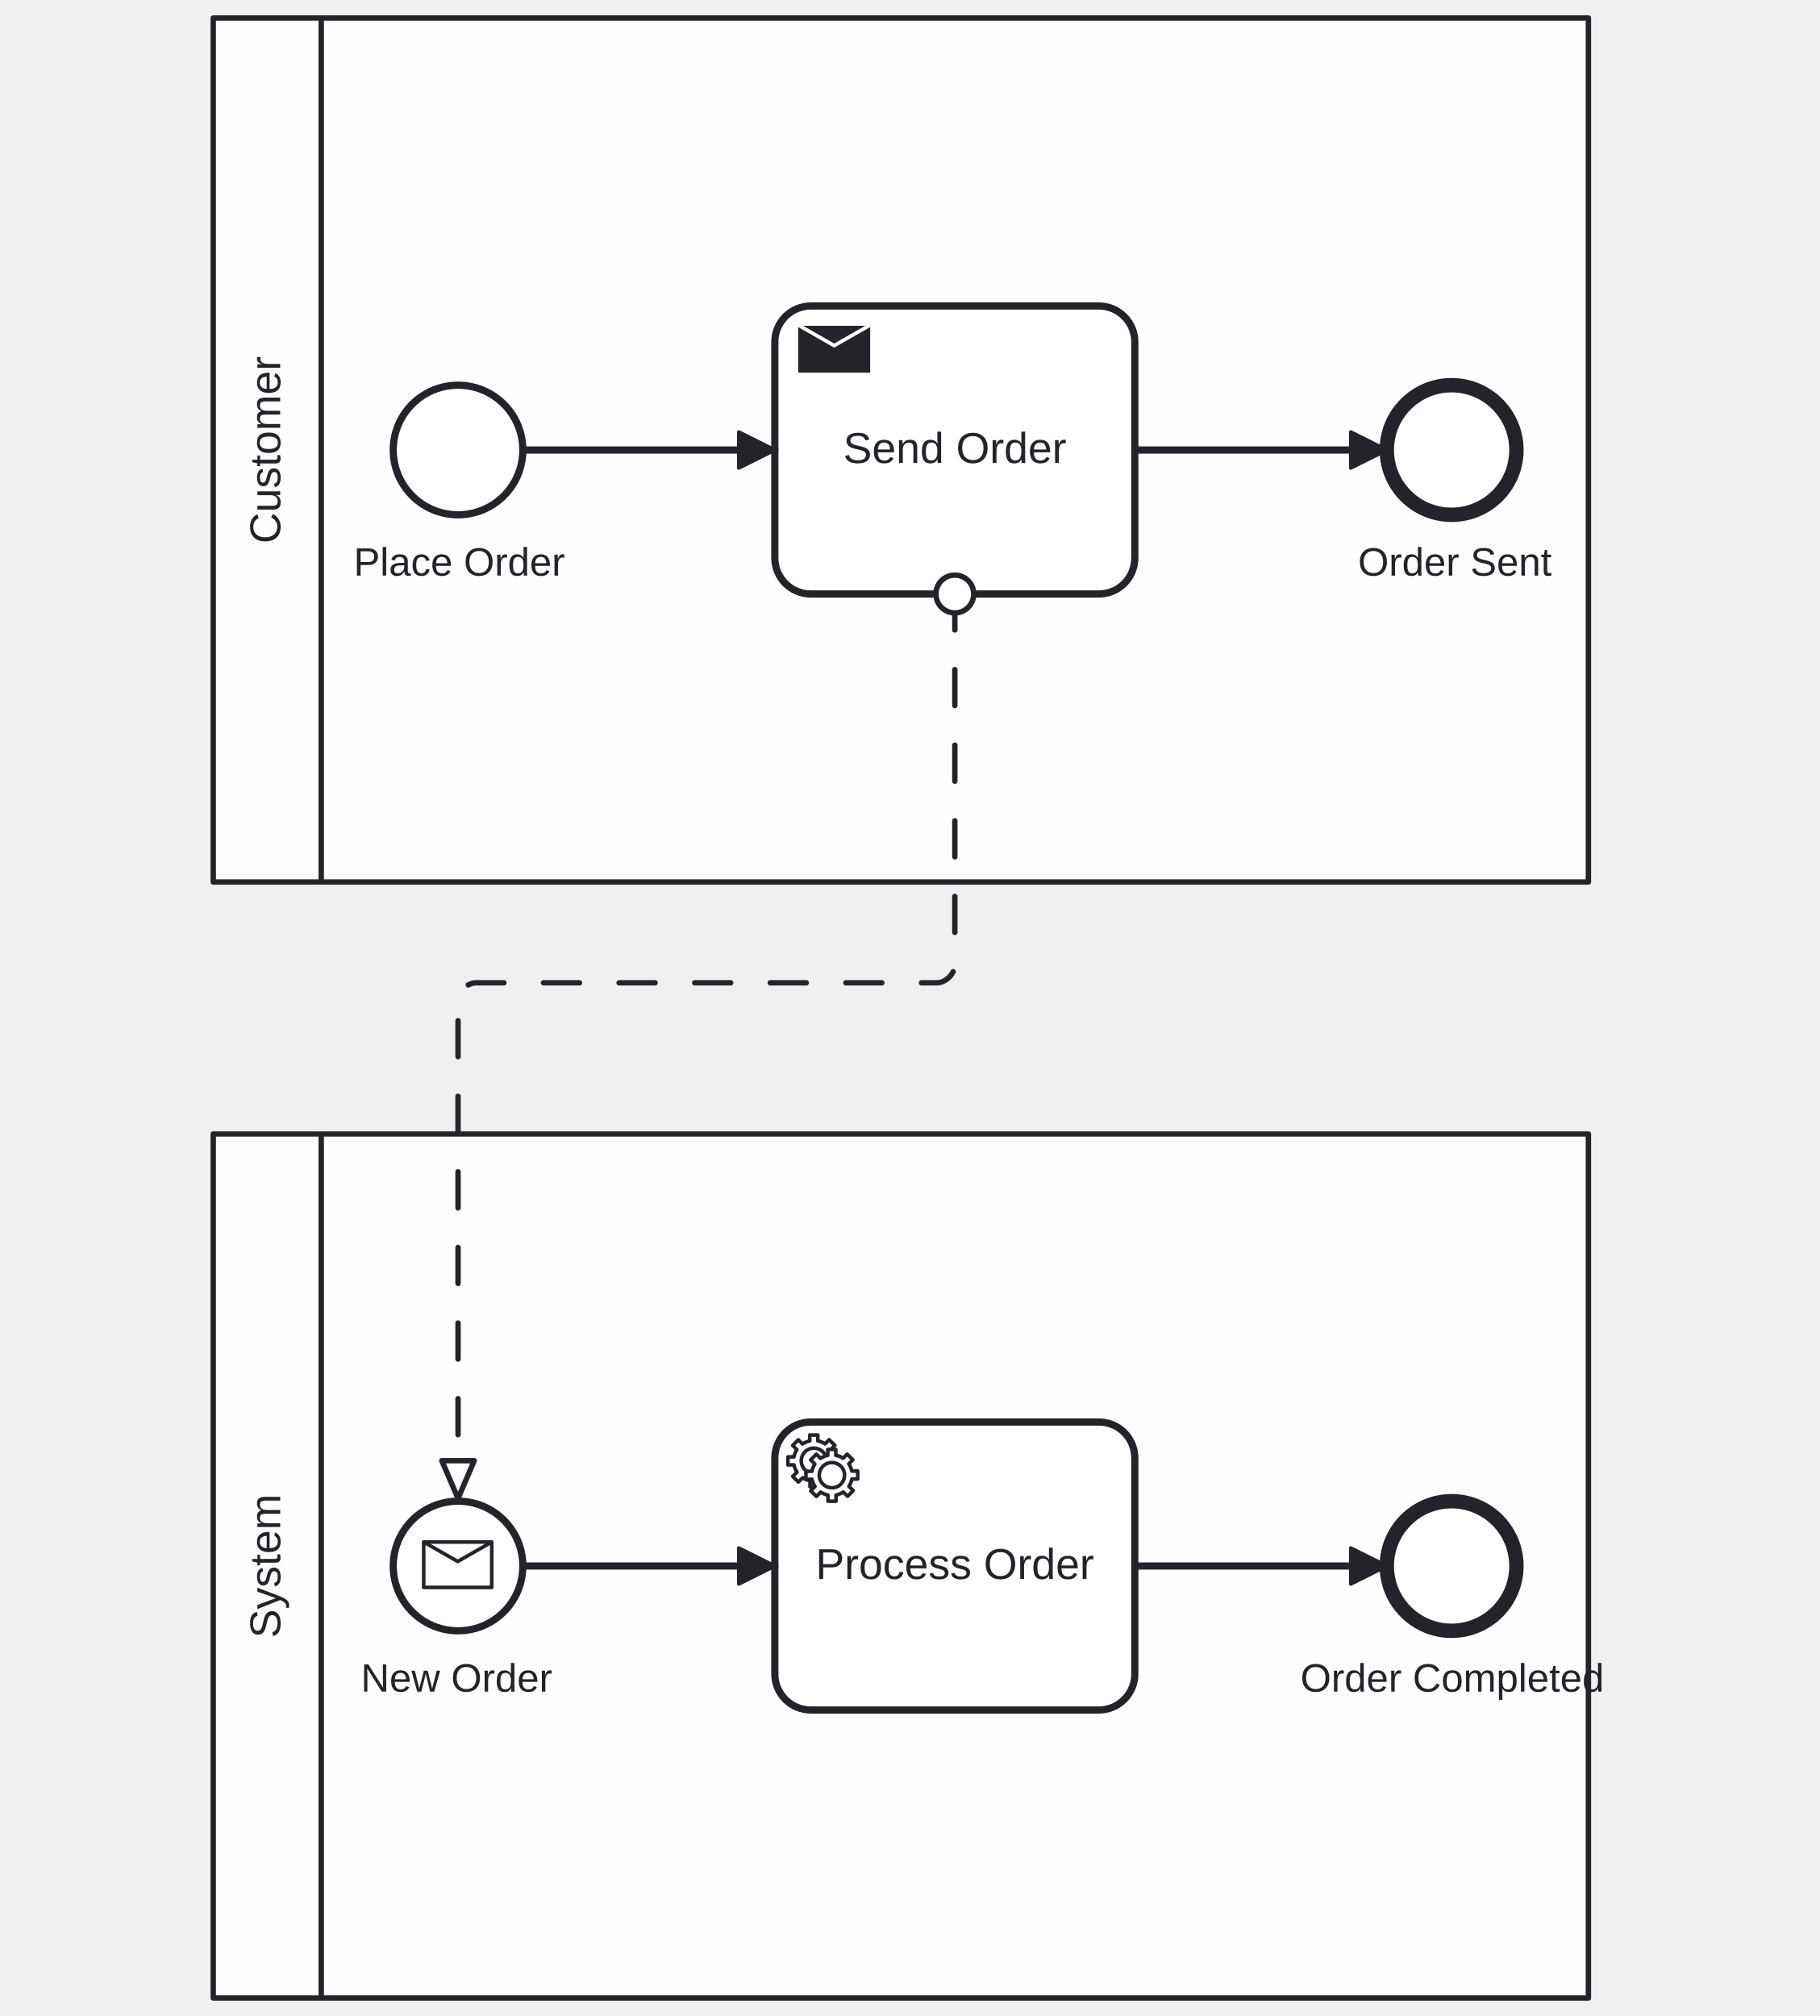
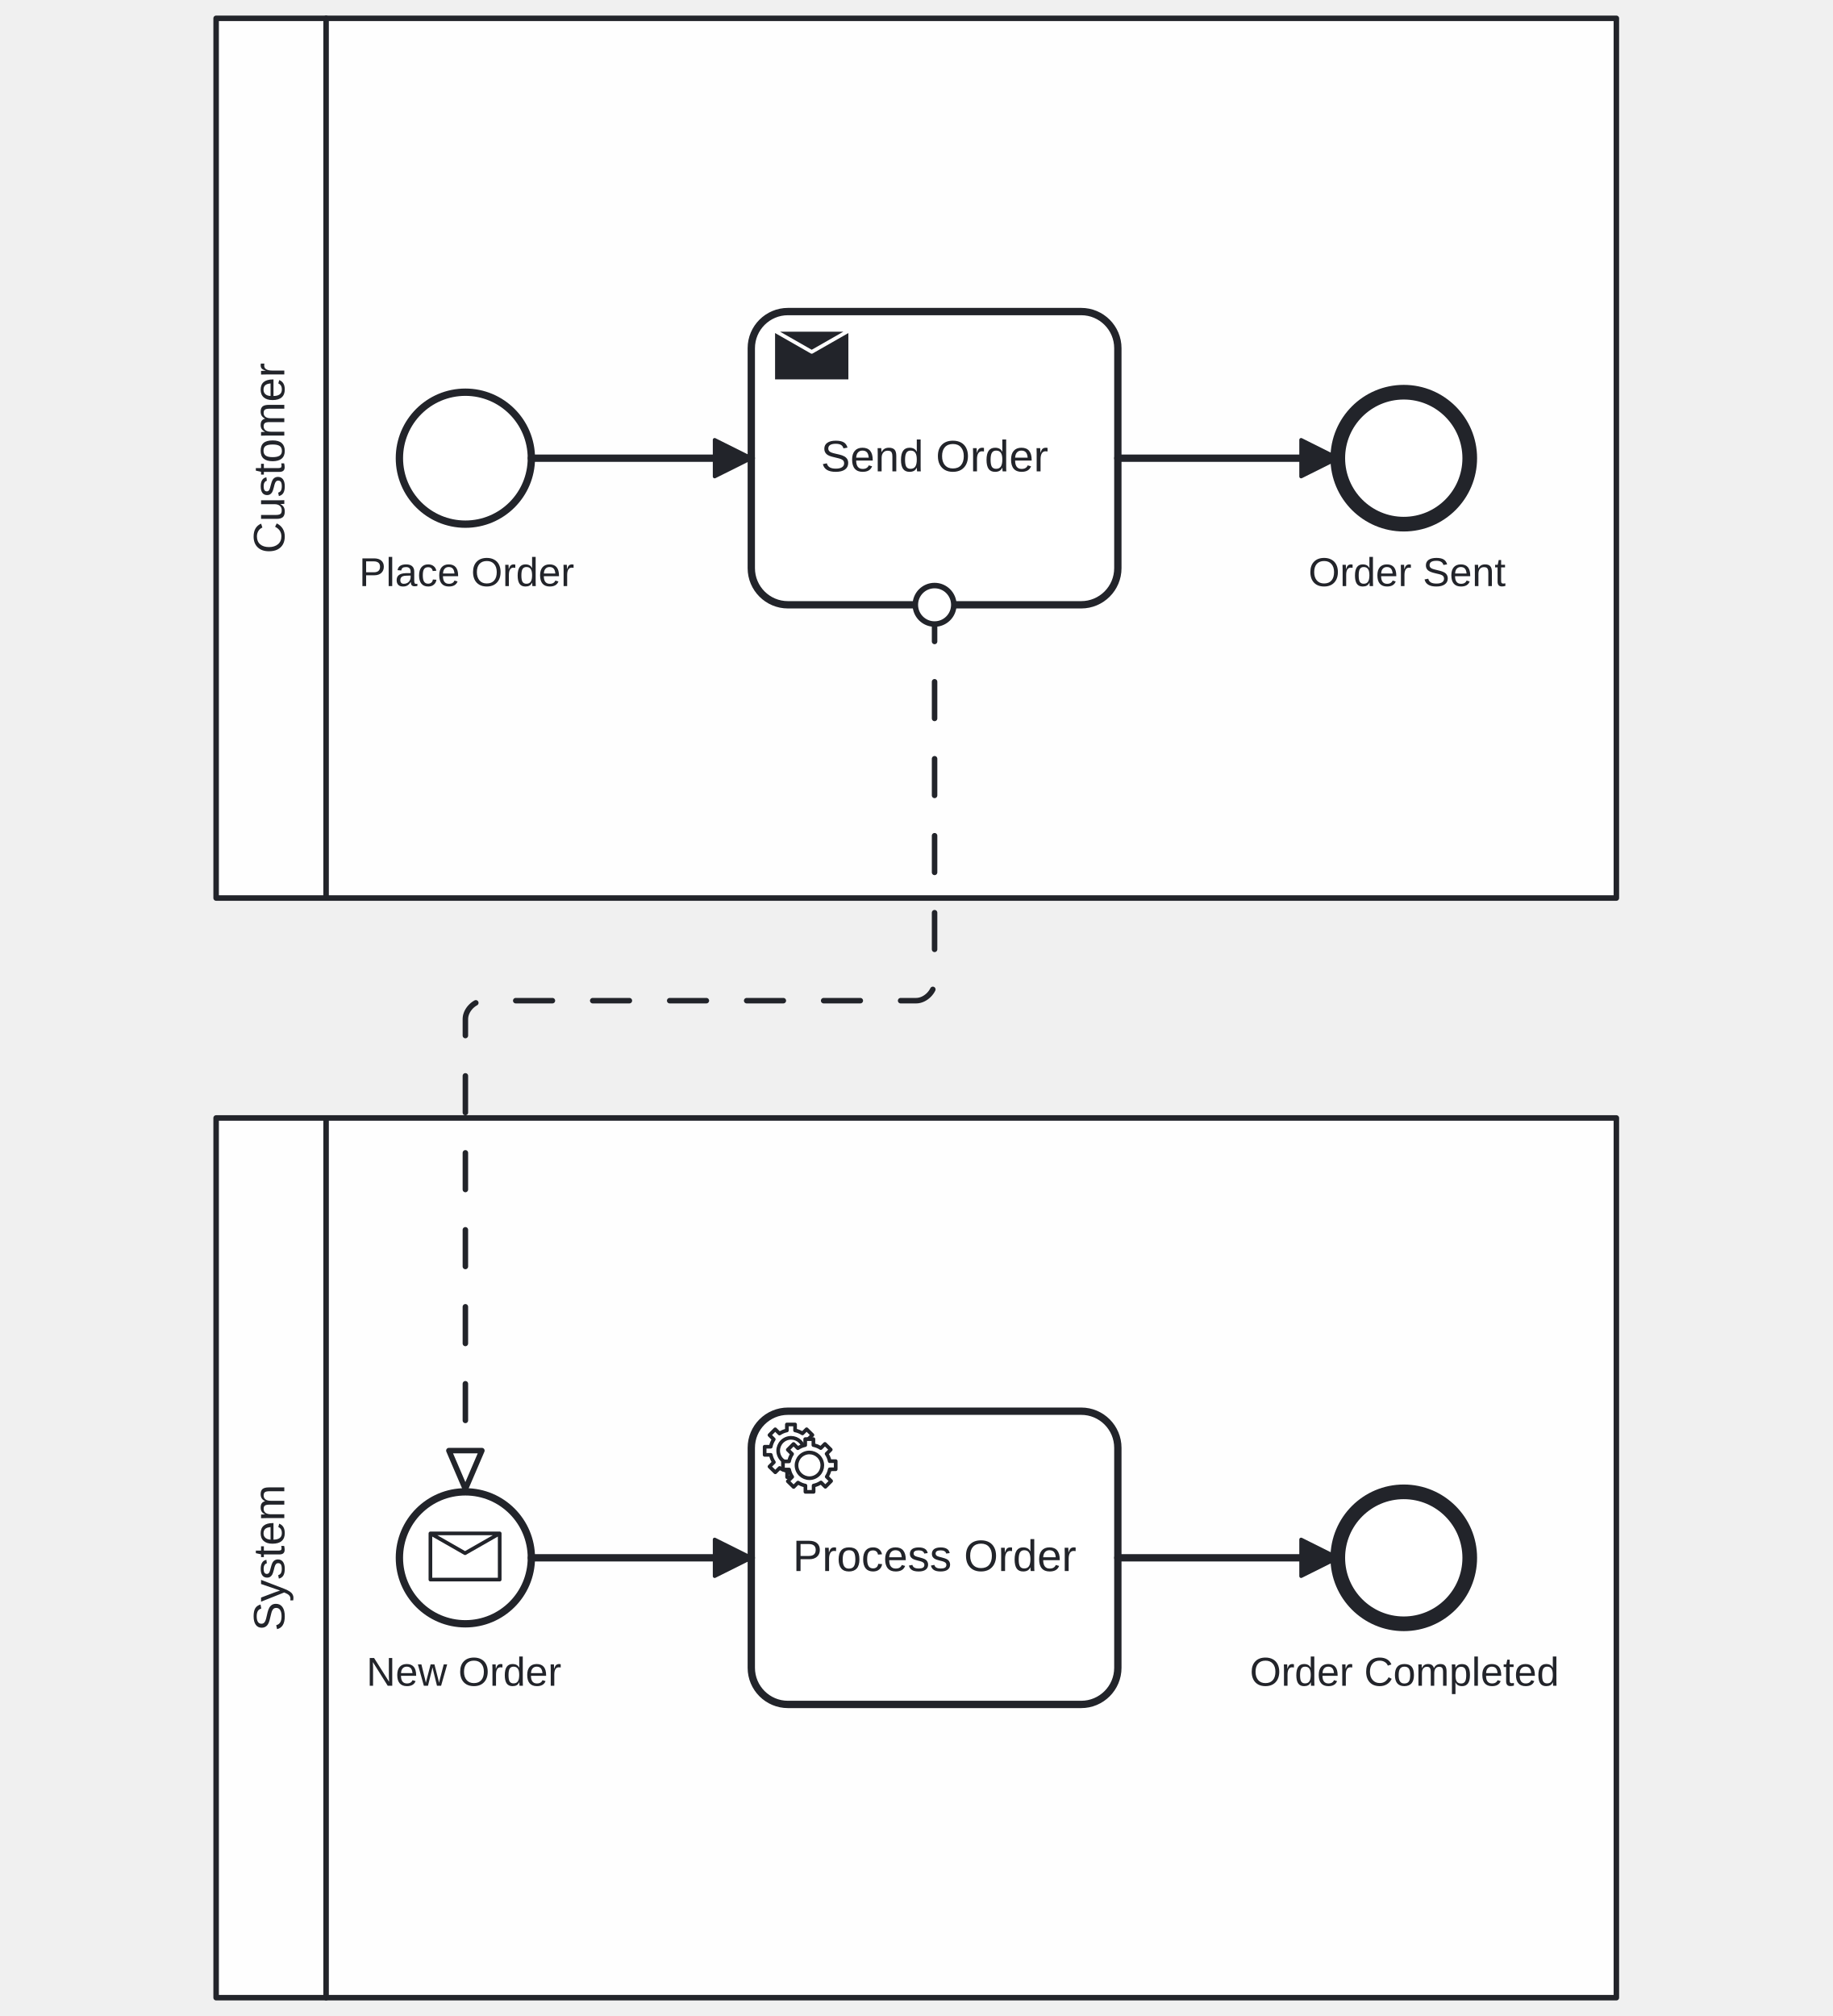
- <svg xmlns="http://www.w3.org/2000/svg" width="584" height="647" viewBox="187 87 397 560" version="1.1">
+ <svg xmlns="http://www.w3.org/2000/svg" width="579" height="637" viewBox="187 87 392 550" version="1.1">
  <g class="djs-group">
    <g class="djs-element djs-shape" data-element-id="Participant_0z8mn1y" style="display: block;" transform="translate(192, 92)">
      <g class="djs-visual">
        <rect x="0" y="0" width="382" height="240" rx="0" ry="0" style="stroke-linecap: round; stroke-linejoin: round; stroke: hsl(225, 10%, 15%); stroke-width: 1.5px; fill: white; fill-opacity: 0.95;" />
        <path style="fill: none; stroke-linecap: round; stroke-linejoin: round; stroke: hsl(225, 10%, 15%); stroke-width: 1.5px;" d="M30,0L30,240" />
        <text style="font-family: Arial, sans-serif; font-size: 12px; font-weight: normal; fill: hsl(225, 10%, 15%);" lineHeight="1.2" class="djs-label" transform="matrix(-1.8369701987210297e-16, -1, 1, -1.8369701987210297e-16, 0, 240)">
          <tspan x="93.996" y="18.6">Customer</tspan>
        </text>
      </g>
      <rect x="-5" y="-5" rx="4" width="392" height="250" style="fill: none;" class="djs-outline" />
      <rect style="fill: none; stroke-opacity: 0; stroke: white; stroke-width: 15px;" class="djs-hit djs-hit-no-move" x="0" y="0" width="382" height="240" />
      <rect style="fill: none; stroke-opacity: 0; stroke: white; stroke-width: 15px;" class="djs-hit djs-hit-click-stroke" x="0" y="0" width="382" height="240" />
      <rect style="fill: none; stroke-opacity: 0; stroke: white; stroke-width: 15px;" class="djs-hit djs-hit-all" x="0" y="0" width="30" height="240" />
    </g>
    <g class="djs-children">
      <g class="djs-group">
        <g class="djs-element djs-shape" data-element-id="Event_0tndxmk" style="display: block;" transform="translate(242, 194)">
          <g class="djs-visual">
            <circle cx="18" cy="18" r="18" style="stroke-linecap: round; stroke-linejoin: round; stroke: hsl(225, 10%, 15%); stroke-width: 2px; fill: white; fill-opacity: 0.95;" />
          </g>
          <rect style="fill: none; stroke-opacity: 0; stroke: white; stroke-width: 15px;" class="djs-hit djs-hit-all" x="0" y="0" width="36" height="36" />
          <circle cx="18" cy="18" r="23" style="fill: none;" class="djs-outline" />
        </g>
      </g>
      <g class="djs-group">
-         <g class="djs-element djs-shape" data-element-id="Activity_0ry0qlf" style="display: block;" transform="translate(348, 172)">
+         <g class="djs-element djs-shape" data-element-id="Event_1ou3j4g" style="display: block;" transform="translate(498, 194)">
+           <g class="djs-visual">
+             <circle cx="18" cy="18" r="18" style="stroke-linecap: round; stroke-linejoin: round; stroke: hsl(225, 10%, 15%); stroke-width: 4px; fill: white; fill-opacity: 0.95;" />
+           </g>
+           <rect style="fill: none; stroke-opacity: 0; stroke: white; stroke-width: 15px;" class="djs-hit djs-hit-all" x="0" y="0" width="36" height="36" />
+           <circle cx="18" cy="18" r="24" style="fill: none;" class="djs-outline" />
+         </g>
+       </g>
+       <g class="djs-group">
+         <g class="djs-element djs-shape" data-element-id="Activity_0ry0qlf" style="display: block;" transform="translate(338, 172)">
          <g class="djs-visual">
            <rect x="0" y="0" width="100" height="80" rx="10" ry="10" style="stroke-linecap: round; stroke-linejoin: round; stroke: hsl(225, 10%, 15%); stroke-width: 2px; fill: white; fill-opacity: 0.95;" />
            <text style="font-family: Arial, sans-serif; font-size: 12px; font-weight: normal; fill: hsl(225, 10%, 15%);" lineHeight="1.2" class="djs-label">
              <tspan x="18.986" y="43.6">Send Order</tspan>
            </text>
            <path style="fill: hsl(225, 10%, 15%); stroke-linecap: round; stroke-linejoin: round; stroke: white; stroke-width: 1px;" d="m 5.985,4.998 l 0,14 l 21,0 l 0,-14 z l 10.5,6 l 10.5,-6" />
          </g>
          <rect style="fill: none; stroke-opacity: 0; stroke: white; stroke-width: 15px;" class="djs-hit djs-hit-all" x="0" y="0" width="100" height="80" />
          <rect x="-5" y="-5" rx="14" width="110" height="90" style="fill: none;" class="djs-outline" />
        </g>
      </g>
      <g class="djs-group">
-         <g class="djs-element djs-shape" data-element-id="Event_1ou3j4g" style="display: block;" transform="translate(518, 194)">
-           <g class="djs-visual">
-             <circle cx="18" cy="18" r="18" style="stroke-linecap: round; stroke-linejoin: round; stroke: hsl(225, 10%, 15%); stroke-width: 4px; fill: white; fill-opacity: 0.95;" />
-           </g>
-           <rect style="fill: none; stroke-opacity: 0; stroke: white; stroke-width: 15px;" class="djs-hit djs-hit-all" x="0" y="0" width="36" height="36" />
-           <circle cx="18" cy="18" r="24" style="fill: none;" class="djs-outline" />
-         </g>
-       </g>
-       <g class="djs-group">
        <g class="djs-element djs-connection" data-element-id="Flow_1htsunl" style="display: block;">
          <g class="djs-visual">
            <defs>
-               <marker id="marker-ed4croewpq48kkf3p4ajyz7vm" viewBox="0 0 20 20" refX="11" refY="10" markerWidth="10" markerHeight="10" orient="auto">
-                 <path d="M 1 5 L 11 10 L 1 15 Z" style="stroke-linecap: round; stroke-linejoin: round; stroke: hsl(225, 10%, 15%); stroke-width: 1px; fill: hsl(225, 10%, 15%);" />
-               </marker>
-             </defs>
-             <path style="fill: none; stroke-linecap: round; stroke-linejoin: round; stroke: hsl(225, 10%, 15%); stroke-width: 2px; marker-end: url(#marker-ed4croewpq48kkf3p4ajyz7vm);" data-corner-radius="5" d="M278,212L348,212" />
-           </g>
-           <path d="M278,212L348,212" style="fill: none; stroke-opacity: 0; stroke: white; stroke-width: 15px;" class="djs-hit djs-hit-stroke" />
-           <rect x="273" y="207" rx="4" width="80" height="10" style="fill: none;" class="djs-outline" />
+               <marker id="marker-9frtqzey8452wdllazedcm2fv" viewBox="0 0 20 20" refX="11" refY="10" markerWidth="10" markerHeight="10" orient="auto">
+                 <path d="M 1 5 L 11 10 L 1 15 Z" style="stroke-linecap: round; stroke-linejoin: round; stroke: hsl(225, 10%, 15%); stroke-width: 1px; fill: hsl(225, 10%, 15%);" />
+               </marker>
+             </defs>
+             <path style="fill: none; stroke-linecap: round; stroke-linejoin: round; stroke: hsl(225, 10%, 15%); stroke-width: 2px; marker-end: url(#marker-9frtqzey8452wdllazedcm2fv);" data-corner-radius="5" d="M278,212L338,212" />
+           </g>
+           <path d="M278,212L338,212" style="fill: none; stroke-opacity: 0; stroke: white; stroke-width: 15px;" class="djs-hit djs-hit-stroke" />
+           <rect x="273" y="207" rx="4" width="70" height="10" style="fill: none;" class="djs-outline" />
        </g>
      </g>
      <g class="djs-group">
        <g class="djs-element djs-connection" data-element-id="Flow_0yr0lg5" style="display: block;">
          <g class="djs-visual">
            <defs>
-               <marker id="marker-3m37qsixlgjm2gvzy6dcpvpaq" viewBox="0 0 20 20" refX="11" refY="10" markerWidth="10" markerHeight="10" orient="auto">
-                 <path d="M 1 5 L 11 10 L 1 15 Z" style="stroke-linecap: round; stroke-linejoin: round; stroke: hsl(225, 10%, 15%); stroke-width: 1px; fill: hsl(225, 10%, 15%);" />
-               </marker>
-             </defs>
-             <path style="fill: none; stroke-linecap: round; stroke-linejoin: round; stroke: hsl(225, 10%, 15%); stroke-width: 2px; marker-end: url(#marker-3m37qsixlgjm2gvzy6dcpvpaq);" data-corner-radius="5" d="M448,212L518,212" />
-           </g>
-           <path d="M448,212L518,212" style="fill: none; stroke-opacity: 0; stroke: white; stroke-width: 15px;" class="djs-hit djs-hit-stroke" />
-           <rect x="443" y="207" rx="4" width="80" height="10" style="fill: none;" class="djs-outline" />
-         </g>
-       </g>
-     </g>
-   </g>
-   <g class="djs-group">
-     <g class="djs-element djs-shape" data-element-id="Participant_063wr7t" style="display: block;" transform="translate(192, 402)">
+               <marker id="marker-5q474p8m8w5ul8y6nrfieuh30" viewBox="0 0 20 20" refX="11" refY="10" markerWidth="10" markerHeight="10" orient="auto">
+                 <path d="M 1 5 L 11 10 L 1 15 Z" style="stroke-linecap: round; stroke-linejoin: round; stroke: hsl(225, 10%, 15%); stroke-width: 1px; fill: hsl(225, 10%, 15%);" />
+               </marker>
+             </defs>
+             <path style="fill: none; stroke-linecap: round; stroke-linejoin: round; stroke: hsl(225, 10%, 15%); stroke-width: 2px; marker-end: url(#marker-5q474p8m8w5ul8y6nrfieuh30);" data-corner-radius="5" d="M438,212L498,212" />
+           </g>
+           <path d="M438,212L498,212" style="fill: none; stroke-opacity: 0; stroke: white; stroke-width: 15px;" class="djs-hit djs-hit-stroke" />
+           <rect x="433" y="207" rx="4" width="70" height="10" style="fill: none;" class="djs-outline" />
+         </g>
+       </g>
+     </g>
+   </g>
+   <g class="djs-group">
+     <g class="djs-element djs-shape" data-element-id="Participant_063wr7t" style="display: block;" transform="translate(192, 392)">
      <g class="djs-visual">
        <rect x="0" y="0" width="382" height="240" rx="0" ry="0" style="stroke-linecap: round; stroke-linejoin: round; stroke: hsl(225, 10%, 15%); stroke-width: 1.5px; fill: white; fill-opacity: 0.95;" />
        <path style="fill: none; stroke-linecap: round; stroke-linejoin: round; stroke: hsl(225, 10%, 15%); stroke-width: 1.5px;" d="M30,0L30,240" />
        <text style="font-family: Arial, sans-serif; font-size: 12px; font-weight: normal; fill: hsl(225, 10%, 15%);" lineHeight="1.2" class="djs-label" transform="matrix(-1.8369701987210297e-16, -1, 1, -1.8369701987210297e-16, 0, 240)">
          <tspan x="99.996" y="18.6">System</tspan>
        </text>
      </g>
      <rect x="-5" y="-5" rx="4" width="392" height="250" style="fill: none;" class="djs-outline" />
      <rect style="fill: none; stroke-opacity: 0; stroke: white; stroke-width: 15px;" class="djs-hit djs-hit-no-move" x="0" y="0" width="382" height="240" />
      <rect style="fill: none; stroke-opacity: 0; stroke: white; stroke-width: 15px;" class="djs-hit djs-hit-click-stroke" x="0" y="0" width="382" height="240" />
      <rect style="fill: none; stroke-opacity: 0; stroke: white; stroke-width: 15px;" class="djs-hit djs-hit-all" x="0" y="0" width="30" height="240" />
    </g>
    <g class="djs-children">
      <g class="djs-group">
-         <g class="djs-element djs-shape" data-element-id="Event_0156z5p" style="display: block;" transform="translate(242, 504)">
+         <g class="djs-element djs-shape" data-element-id="Event_0f70ujx" style="display: block;" transform="translate(498, 494)">
+           <g class="djs-visual">
+             <circle cx="18" cy="18" r="18" style="stroke-linecap: round; stroke-linejoin: round; stroke: hsl(225, 10%, 15%); stroke-width: 4px; fill: white; fill-opacity: 0.95;" />
+           </g>
+           <rect style="fill: none; stroke-opacity: 0; stroke: white; stroke-width: 15px;" class="djs-hit djs-hit-all" x="0" y="0" width="36" height="36" />
+           <circle cx="18" cy="18" r="24" style="fill: none;" class="djs-outline" />
+         </g>
+       </g>
+       <g class="djs-group">
+         <g class="djs-element djs-shape" data-element-id="Event_0156z5p" style="display: block;" transform="translate(242, 494)">
          <g class="djs-visual">
            <circle cx="18" cy="18" r="18" style="stroke-linecap: round; stroke-linejoin: round; stroke: hsl(225, 10%, 15%); stroke-width: 2px; fill: white; fill-opacity: 0.95;" />
            <path style="fill: white; stroke-linecap: round; stroke-linejoin: round; stroke: hsl(225, 10%, 15%); stroke-width: 1px;" d="m 8.46,11.34 l 0,12.6 l 18.9,0 l 0,-12.6 z l 9.45,5.4 l 9.45,-5.4" />
          </g>
          <rect style="fill: none; stroke-opacity: 0; stroke: white; stroke-width: 15px;" class="djs-hit djs-hit-all" x="0" y="0" width="36" height="36" />
          <circle cx="18" cy="18" r="23" style="fill: none;" class="djs-outline" />
        </g>
      </g>
      <g class="djs-group">
-         <g class="djs-element djs-shape" data-element-id="Activity_1e3ihgs" style="display: block;" transform="translate(348, 482)">
+         <g class="djs-element djs-shape" data-element-id="Activity_1e3ihgs" style="display: block;" transform="translate(338, 472)">
          <g class="djs-visual">
            <rect x="0" y="0" width="100" height="80" rx="10" ry="10" style="stroke-linecap: round; stroke-linejoin: round; stroke: hsl(225, 10%, 15%); stroke-width: 2px; fill: white; fill-opacity: 0.95;" />
            <text style="font-family: Arial, sans-serif; font-size: 12px; font-weight: normal; fill: hsl(225, 10%, 15%);" lineHeight="1.2" class="djs-label">
              <tspan x="11.324" y="43.6">Process Order</tspan>
            </text>
            <circle cx="5" cy="5" r="5" style="stroke-linecap: round; stroke-linejoin: round; stroke: none; stroke-width: 2px; fill: white;" transform="translate(6, 6)" />
            <path style="fill: white; stroke-linecap: round; stroke-linejoin: round; stroke: hsl(225, 10%, 15%); stroke-width: 1px;" d="m 12,18 v -1.713 c 0.352,-0.07 0.704,-0.178 1.048,-0.321 0.344,-0.145 0.666,-0.321 0.966,-0.521 l 1.194,1.18 1.567,-1.577 -1.195,-1.18 c 0.403,-0.614 0.683,-1.299 0.825,-2.018 l 1.622,-0.01 v -2.22 l -1.637,0.01 c -0.073,-0.352 -0.178,-0.7 -0.324,-1.044 -0.145,-0.344 -0.321,-0.664 -0.523,-0.962 l 1.131,-1.136 -1.583,-1.563 -1.13,1.136 c -0.614,-0.401 -1.303,-0.681 -2.023,-0.822 l 0.009,-1.619 h -2.241 l 0.004,1.631 c -0.354,0.074 -0.705,0.18 -1.05,0.324 -0.344,0.144 -0.665,0.321 -0.964,0.52 l -1.17,-1.158 -1.567,1.579 1.168,1.157 c -0.403,0.613 -0.683,1.298 -0.825,2.017 l -1.659,0.003 v 2.222 l 1.672,-0.006 c 0.073,0.351 0.18,0.702 0.324,1.045 0.145,0.344 0.321,0.664 0.523,0.961 l -1.199,1.197 1.584,1.56 1.196,-1.193 c 0.614,0.403 1.303,0.682 2.023,0.823 l 7.19e-4,1.699 h 2.227 z m 0.221,-3.996 c -1.789,0.75 -3.858,-0.093 -4.61,-1.874 -0.752,-1.783 0.091,-3.846 1.88,-4.596 1.788,-0.749 3.857,0.093 4.609,1.874 0.752,1.782 -0.091,3.846 -1.88,4.596 z" />
            <circle cx="5" cy="5" r="5" style="stroke-linecap: round; stroke-linejoin: round; stroke: none; stroke-width: 2px; fill: white;" transform="translate(11, 10)" />
            <path style="fill: white; stroke-linecap: round; stroke-linejoin: round; stroke: hsl(225, 10%, 15%); stroke-width: 1px;" d="m 17,22 v -1.713 c 0.352,-0.07 0.704,-0.178 1.048,-0.321 0.344,-0.145 0.666,-0.321 0.966,-0.521 l 1.194,1.18 1.567,-1.577 -1.195,-1.18 c 0.403,-0.614 0.683,-1.299 0.825,-2.018 l 1.622,-0.01 v -2.22 l -1.637,0.01 c -0.073,-0.352 -0.178,-0.7 -0.324,-1.044 -0.145,-0.344 -0.321,-0.664 -0.523,-0.962 l 1.131,-1.136 -1.583,-1.563 -1.13,1.136 c -0.614,-0.401 -1.303,-0.681 -2.023,-0.822 l 0.009,-1.619 h -2.241 l 0.004,1.631 c -0.354,0.074 -0.705,0.18 -1.05,0.324 -0.344,0.144 -0.665,0.321 -0.964,0.52 l -1.17,-1.158 -1.567,1.579 1.168,1.157 c -0.403,0.613 -0.683,1.298 -0.825,2.017 l -1.659,0.003 v 2.222 l 1.672,-0.006 c 0.073,0.351 0.18,0.702 0.324,1.045 0.145,0.344 0.321,0.664 0.523,0.961 l -1.199,1.197 1.584,1.56 1.196,-1.193 c 0.614,0.403 1.303,0.682 2.023,0.823 l 7.19e-4,1.699 h 2.227 z m 0.221,-3.996 c -1.789,0.75 -3.858,-0.093 -4.61,-1.874 -0.752,-1.783 0.091,-3.846 1.88,-4.596 1.788,-0.749 3.857,0.093 4.609,1.874 0.752,1.782 -0.091,3.846 -1.88,4.596 z" />
          </g>
          <rect style="fill: none; stroke-opacity: 0; stroke: white; stroke-width: 15px;" class="djs-hit djs-hit-all" x="0" y="0" width="100" height="80" />
          <rect x="-5" y="-5" rx="14" width="110" height="90" style="fill: none;" class="djs-outline" />
        </g>
      </g>
      <g class="djs-group">
-         <g class="djs-element djs-shape" data-element-id="Event_0f70ujx" style="display: block;" transform="translate(518, 504)">
-           <g class="djs-visual">
-             <circle cx="18" cy="18" r="18" style="stroke-linecap: round; stroke-linejoin: round; stroke: hsl(225, 10%, 15%); stroke-width: 4px; fill: white; fill-opacity: 0.95;" />
-           </g>
-           <rect style="fill: none; stroke-opacity: 0; stroke: white; stroke-width: 15px;" class="djs-hit djs-hit-all" x="0" y="0" width="36" height="36" />
-           <circle cx="18" cy="18" r="24" style="fill: none;" class="djs-outline" />
+         <g class="djs-element djs-connection" data-element-id="Flow_00wj4ud" style="display: block;">
+           <g class="djs-visual">
+             <defs>
+               <marker id="marker-8wavhng3ib7azgbkfjpa4dixd" viewBox="0 0 20 20" refX="11" refY="10" markerWidth="10" markerHeight="10" orient="auto">
+                 <path d="M 1 5 L 11 10 L 1 15 Z" style="stroke-linecap: round; stroke-linejoin: round; stroke: hsl(225, 10%, 15%); stroke-width: 1px; fill: hsl(225, 10%, 15%);" />
+               </marker>
+             </defs>
+             <path style="fill: none; stroke-linecap: round; stroke-linejoin: round; stroke: hsl(225, 10%, 15%); stroke-width: 2px; marker-end: url(#marker-8wavhng3ib7azgbkfjpa4dixd);" data-corner-radius="5" d="M438,512L498,512" />
+           </g>
+           <path d="M438,512L498,512" style="fill: none; stroke-opacity: 0; stroke: white; stroke-width: 15px;" class="djs-hit djs-hit-stroke" />
+           <rect x="433" y="507" rx="4" width="70" height="10" style="fill: none;" class="djs-outline" />
        </g>
      </g>
      <g class="djs-group">
        <g class="djs-element djs-connection" data-element-id="Flow_0n5lx63" style="display: block;">
          <g class="djs-visual">
            <defs>
-               <marker id="marker-7epgbv93ijcdw7da21yvx4hs3" viewBox="0 0 20 20" refX="11" refY="10" markerWidth="10" markerHeight="10" orient="auto">
-                 <path d="M 1 5 L 11 10 L 1 15 Z" style="stroke-linecap: round; stroke-linejoin: round; stroke: hsl(225, 10%, 15%); stroke-width: 1px; fill: hsl(225, 10%, 15%);" />
-               </marker>
-             </defs>
-             <path style="fill: none; stroke-linecap: round; stroke-linejoin: round; stroke: hsl(225, 10%, 15%); stroke-width: 2px; marker-end: url(#marker-7epgbv93ijcdw7da21yvx4hs3);" data-corner-radius="5" d="M278,522L348,522" />
-           </g>
-           <path d="M278,522L348,522" style="fill: none; stroke-opacity: 0; stroke: white; stroke-width: 15px;" class="djs-hit djs-hit-stroke" />
-           <rect x="273" y="517" rx="4" width="80" height="10" style="fill: none;" class="djs-outline" />
-         </g>
-       </g>
-       <g class="djs-group">
-         <g class="djs-element djs-connection" data-element-id="Flow_00wj4ud" style="display: block;">
-           <g class="djs-visual">
-             <defs>
-               <marker id="marker-9r607r9zimy06lrubnmes7inl" viewBox="0 0 20 20" refX="11" refY="10" markerWidth="10" markerHeight="10" orient="auto">
-                 <path d="M 1 5 L 11 10 L 1 15 Z" style="stroke-linecap: round; stroke-linejoin: round; stroke: hsl(225, 10%, 15%); stroke-width: 1px; fill: hsl(225, 10%, 15%);" />
-               </marker>
-             </defs>
-             <path style="fill: none; stroke-linecap: round; stroke-linejoin: round; stroke: hsl(225, 10%, 15%); stroke-width: 2px; marker-end: url(#marker-9r607r9zimy06lrubnmes7inl);" data-corner-radius="5" d="M448,522L518,522" />
-           </g>
-           <path d="M448,522L518,522" style="fill: none; stroke-opacity: 0; stroke: white; stroke-width: 15px;" class="djs-hit djs-hit-stroke" />
-           <rect x="443" y="517" rx="4" width="80" height="10" style="fill: none;" class="djs-outline" />
+               <marker id="marker-ef6e2wmitj8xp6x5ri9t1pieb" viewBox="0 0 20 20" refX="11" refY="10" markerWidth="10" markerHeight="10" orient="auto">
+                 <path d="M 1 5 L 11 10 L 1 15 Z" style="stroke-linecap: round; stroke-linejoin: round; stroke: hsl(225, 10%, 15%); stroke-width: 1px; fill: hsl(225, 10%, 15%);" />
+               </marker>
+             </defs>
+             <path style="fill: none; stroke-linecap: round; stroke-linejoin: round; stroke: hsl(225, 10%, 15%); stroke-width: 2px; marker-end: url(#marker-ef6e2wmitj8xp6x5ri9t1pieb);" data-corner-radius="5" d="M278,512L338,512" />
+           </g>
+           <path d="M278,512L338,512" style="fill: none; stroke-opacity: 0; stroke: white; stroke-width: 15px;" class="djs-hit djs-hit-stroke" />
+           <rect x="273" y="507" rx="4" width="70" height="10" style="fill: none;" class="djs-outline" />
        </g>
      </g>
    </g>
  </g>
  <g class="djs-group">
    <g class="djs-element djs-connection" data-element-id="Flow_088h286" style="display: block;">
      <g class="djs-visual">
        <defs>
-           <marker id="marker-33o7t9eatfb1sbqgkkp66s9pb" viewBox="0 0 20 20" refX="8.5" refY="5" markerWidth="20" markerHeight="20" orient="auto">
+           <marker id="marker-c5u58myj2fm0crsl8fiuokehe" viewBox="0 0 20 20" refX="8.5" refY="5" markerWidth="20" markerHeight="20" orient="auto">
            <path d="m 1 5 l 0 -3 l 7 3 l -7 3 z" style="stroke-linecap: round; stroke-linejoin: round; stroke: hsl(225, 10%, 15%); stroke-width: 1px; fill: white; stroke-dasharray: 10000,1;" />
          </marker>
-           <marker id="marker-8irijr6jje2jqsc5fgkik3k9x" viewBox="0 0 20 20" refX="6" refY="6" markerWidth="20" markerHeight="20" orient="auto">
+           <marker id="marker-54q2237ei3xfwl71kvbf2qqrz" viewBox="0 0 20 20" refX="6" refY="6" markerWidth="20" markerHeight="20" orient="auto">
            <circle cx="6" cy="6" r="3.5" style="stroke-linecap: round; stroke-linejoin: round; stroke: hsl(225, 10%, 15%); stroke-width: 1px; fill: white; stroke-dasharray: 10000,1;" />
          </marker>
        </defs>
-         <path style="fill: none; stroke-linecap: round; stroke-linejoin: round; stroke: hsl(225, 10%, 15%); stroke-width: 1.5px; marker-end: url(#marker-33o7t9eatfb1sbqgkkp66s9pb); marker-start: url(#marker-8irijr6jje2jqsc5fgkik3k9x); stroke-dasharray: 10, 11;" data-corner-radius="5" d="M398,252L398,355C398,357.5,395.5,360,393,360L265,360C262.5,360,260,362.5,260,365L260,504" />
-       </g>
-       <path d="M398,252L398,360L260,360L260,504" style="fill: none; stroke-opacity: 0; stroke: white; stroke-width: 15px;" class="djs-hit djs-hit-stroke" />
-       <rect x="255" y="247" rx="4" width="148" height="262" style="fill: none;" class="djs-outline" />
+         <path style="fill: none; stroke-linecap: round; stroke-linejoin: round; stroke: hsl(225, 10%, 15%); stroke-width: 1.5px; marker-end: url(#marker-c5u58myj2fm0crsl8fiuokehe); marker-start: url(#marker-54q2237ei3xfwl71kvbf2qqrz); stroke-dasharray: 10, 11;" data-corner-radius="5" d="M388,252L388,355C388,357.5,385.5,360,383,360L265,360C262.5,360,260,362.5,260,365L260,494" />
+       </g>
+       <path d="M388,252L388,360L260,360L260,494" style="fill: none; stroke-opacity: 0; stroke: white; stroke-width: 15px;" class="djs-hit djs-hit-stroke" />
+       <rect x="255" y="247" rx="4" width="138" height="252" style="fill: none;" class="djs-outline" />
    </g>
  </g>
  <g class="djs-group">
    <g class="djs-element djs-shape" data-element-id="Event_0tndxmk_label" style="display: block;" transform="translate(231, 237)">
      <g class="djs-visual">
        <text style="font-family: Arial, sans-serif; font-size: 11px; font-weight: normal; fill: hsl(225, 10%, 15%);" lineHeight="1.2" class="djs-label">
          <tspan x="0" y="9.9">Place Order</tspan>
        </text>
      </g>
      <rect style="fill: none; stroke-opacity: 0; stroke: white; stroke-width: 15px;" class="djs-hit djs-hit-all" x="0" y="0" width="59" height="14" />
      <rect x="-5" y="-5" rx="4" width="69" height="24" style="fill: none;" class="djs-outline" />
    </g>
  </g>
  <g class="djs-group">
-     <g class="djs-element djs-shape" data-element-id="Event_1ou3j4g_label" style="display: block;" transform="translate(510, 237)">
+     <g class="djs-element djs-shape" data-element-id="Event_1ou3j4g_label" style="display: block;" transform="translate(490, 237)">
      <g class="djs-visual">
        <text style="font-family: Arial, sans-serif; font-size: 11px; font-weight: normal; fill: hsl(225, 10%, 15%);" lineHeight="1.2" class="djs-label">
          <tspan x="0" y="9.9">Order Sent</tspan>
        </text>
      </g>
      <rect style="fill: none; stroke-opacity: 0; stroke: white; stroke-width: 15px;" class="djs-hit djs-hit-all" x="0" y="0" width="54" height="14" />
      <rect x="-5" y="-5" rx="4" width="64" height="24" style="fill: none;" class="djs-outline" />
    </g>
  </g>
  <g class="djs-group">
-     <g class="djs-element djs-shape" data-element-id="Event_0156z5p_label" style="display: block;" transform="translate(233, 547)">
+     <g class="djs-element djs-shape" data-element-id="Event_0f70ujx_label" style="display: block;" transform="translate(474, 537)">
+       <g class="djs-visual">
+         <text style="font-family: Arial, sans-serif; font-size: 11px; font-weight: normal; fill: hsl(225, 10%, 15%);" lineHeight="1.2" class="djs-label">
+           <tspan x="0" y="9.9">Order Completed</tspan>
+         </text>
+       </g>
+       <rect style="fill: none; stroke-opacity: 0; stroke: white; stroke-width: 15px;" class="djs-hit djs-hit-all" x="0" y="0" width="85" height="14" />
+       <rect x="-5" y="-5" rx="4" width="95" height="24" style="fill: none;" class="djs-outline" />
+     </g>
+   </g>
+   <g class="djs-group">
+     <g class="djs-element djs-shape" data-element-id="Event_0156z5p_label" style="display: block;" transform="translate(233, 537)">
      <g class="djs-visual">
        <text style="font-family: Arial, sans-serif; font-size: 11px; font-weight: normal; fill: hsl(225, 10%, 15%);" lineHeight="1.2" class="djs-label">
          <tspan x="0" y="9.9">New Order</tspan>
        </text>
      </g>
      <rect style="fill: none; stroke-opacity: 0; stroke: white; stroke-width: 15px;" class="djs-hit djs-hit-all" x="0" y="0" width="54" height="14" />
      <rect x="-5" y="-5" rx="4" width="64" height="24" style="fill: none;" class="djs-outline" />
    </g>
  </g>
-   <g class="djs-group">
-     <g class="djs-element djs-shape" data-element-id="Event_0f70ujx_label" style="display: block;" transform="translate(494, 547)">
-       <g class="djs-visual">
-         <text style="font-family: Arial, sans-serif; font-size: 11px; font-weight: normal; fill: hsl(225, 10%, 15%);" lineHeight="1.2" class="djs-label">
-           <tspan x="0" y="9.9">Order Completed</tspan>
-         </text>
-       </g>
-       <rect style="fill: none; stroke-opacity: 0; stroke: white; stroke-width: 15px;" class="djs-hit djs-hit-all" x="0" y="0" width="85" height="14" />
-       <rect x="-5" y="-5" rx="4" width="95" height="24" style="fill: none;" class="djs-outline" />
-     </g>
-   </g>
</svg>
